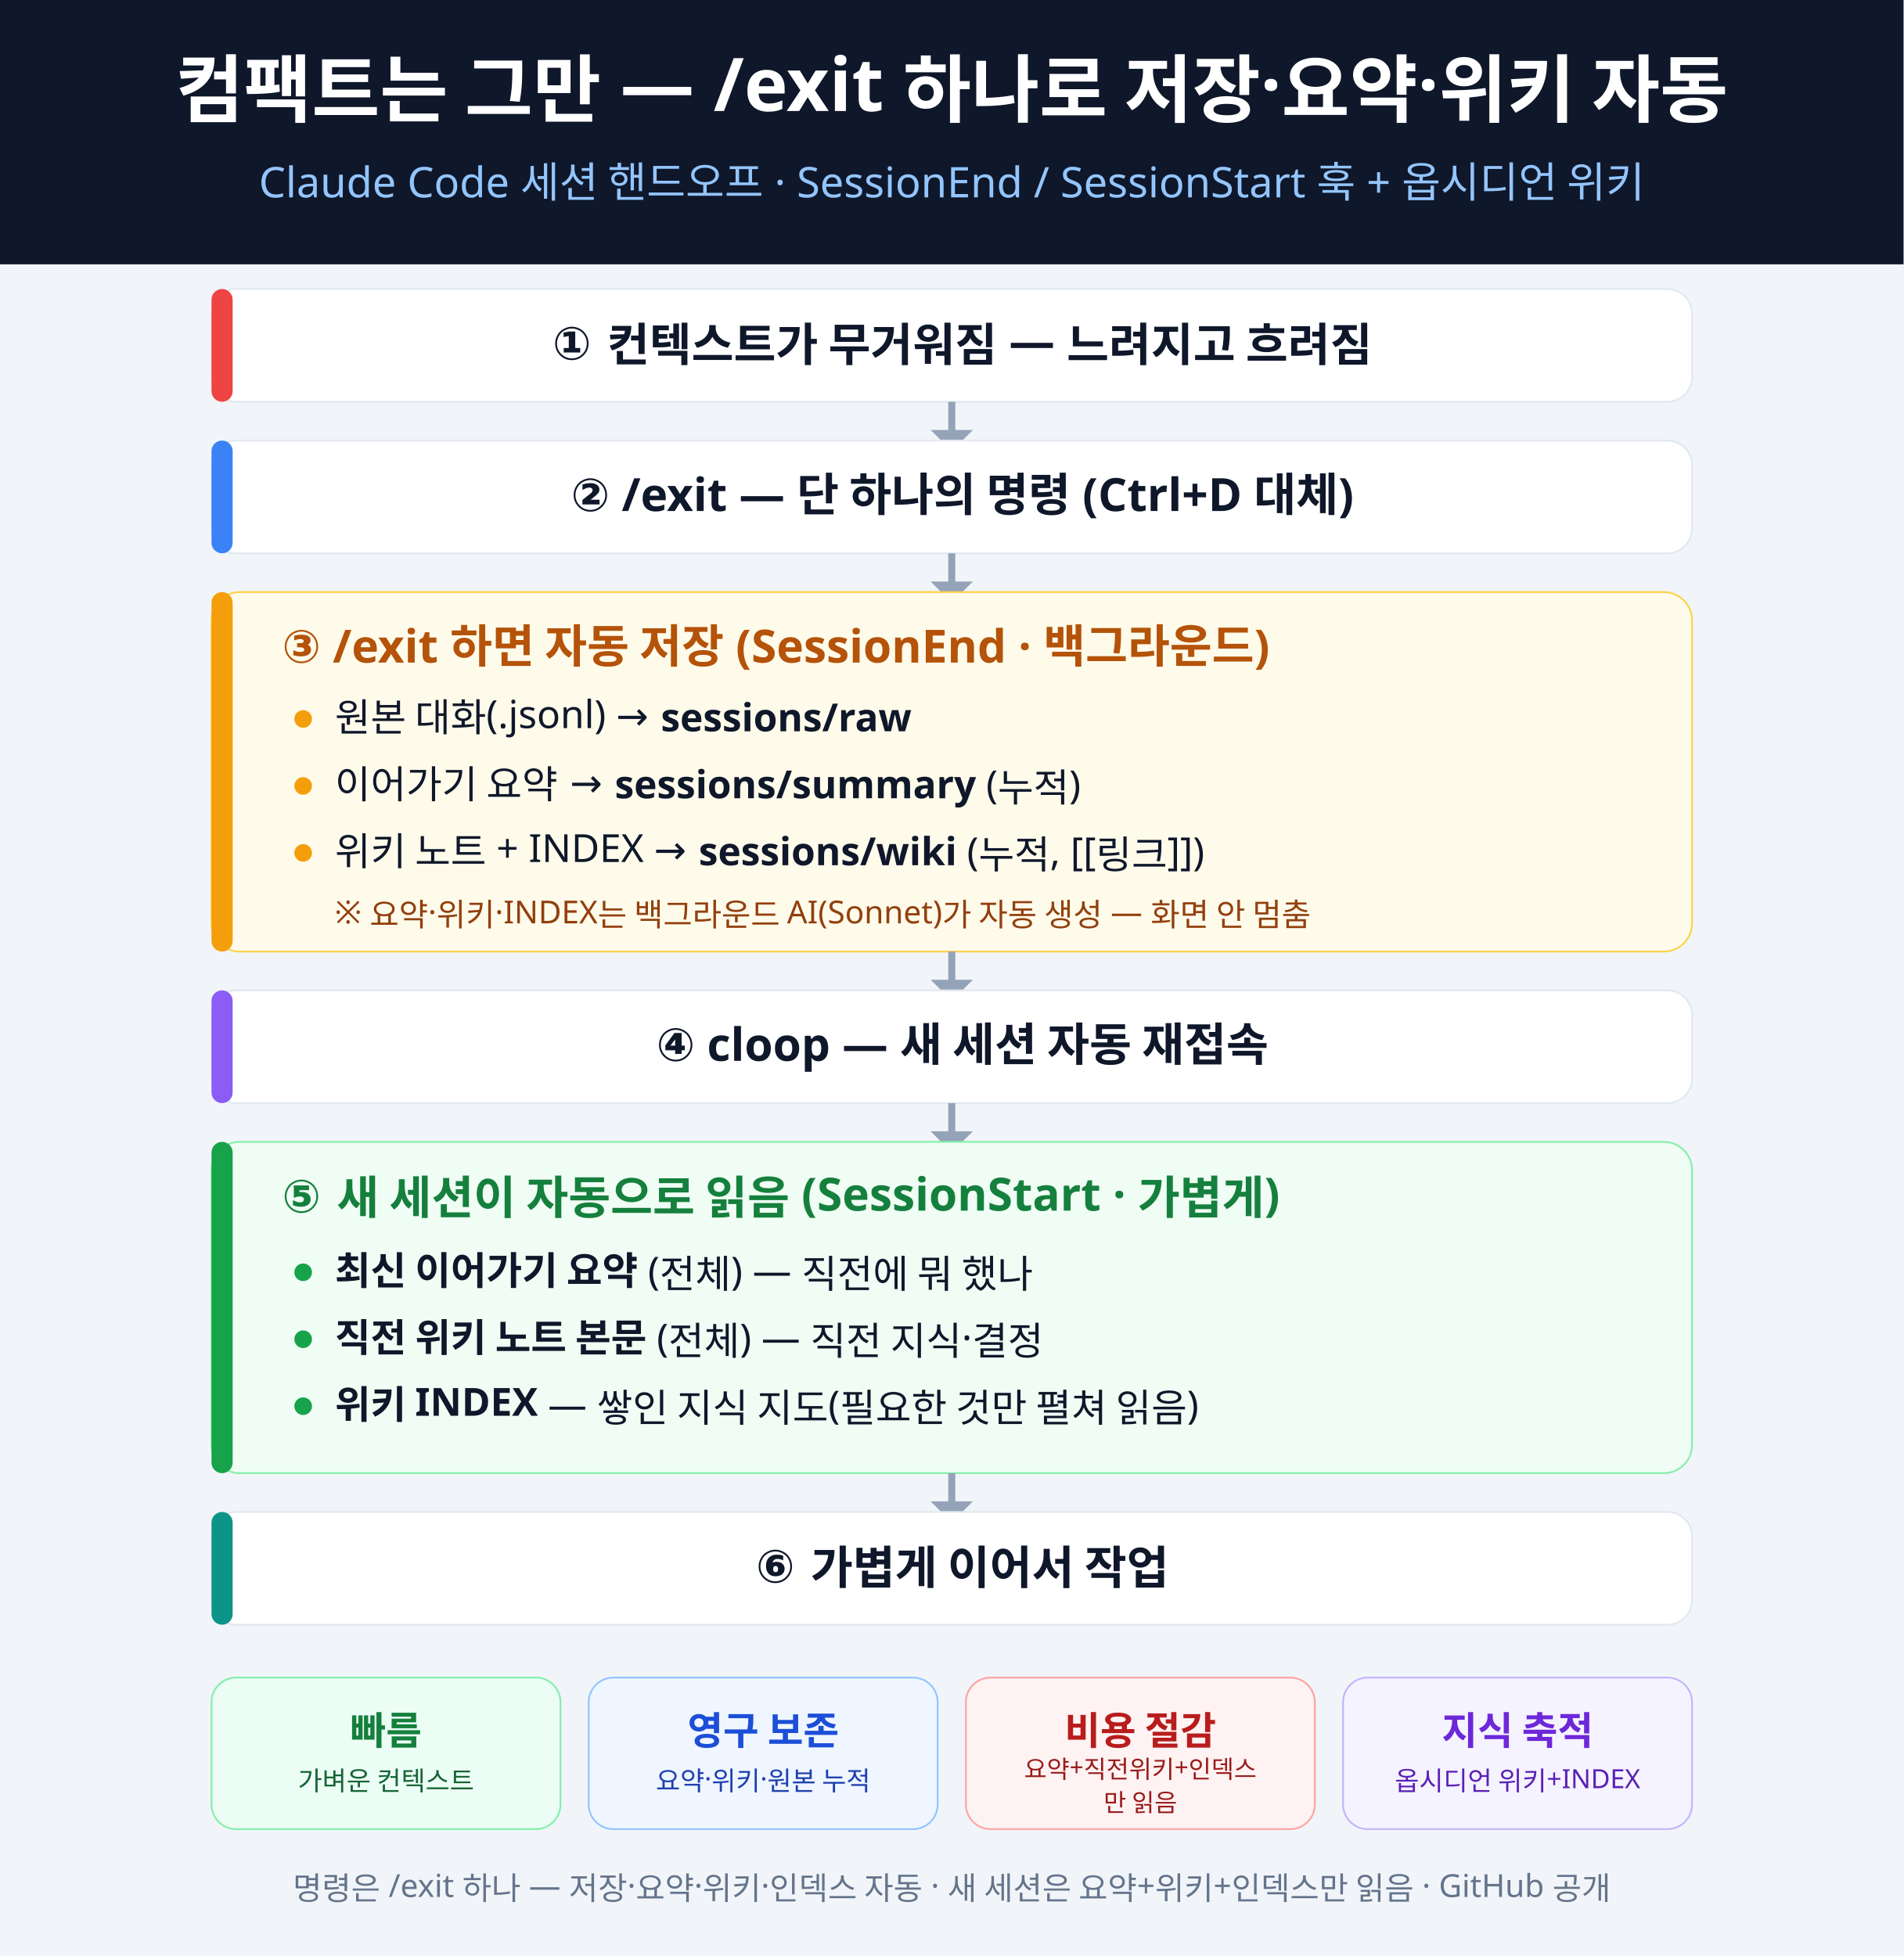
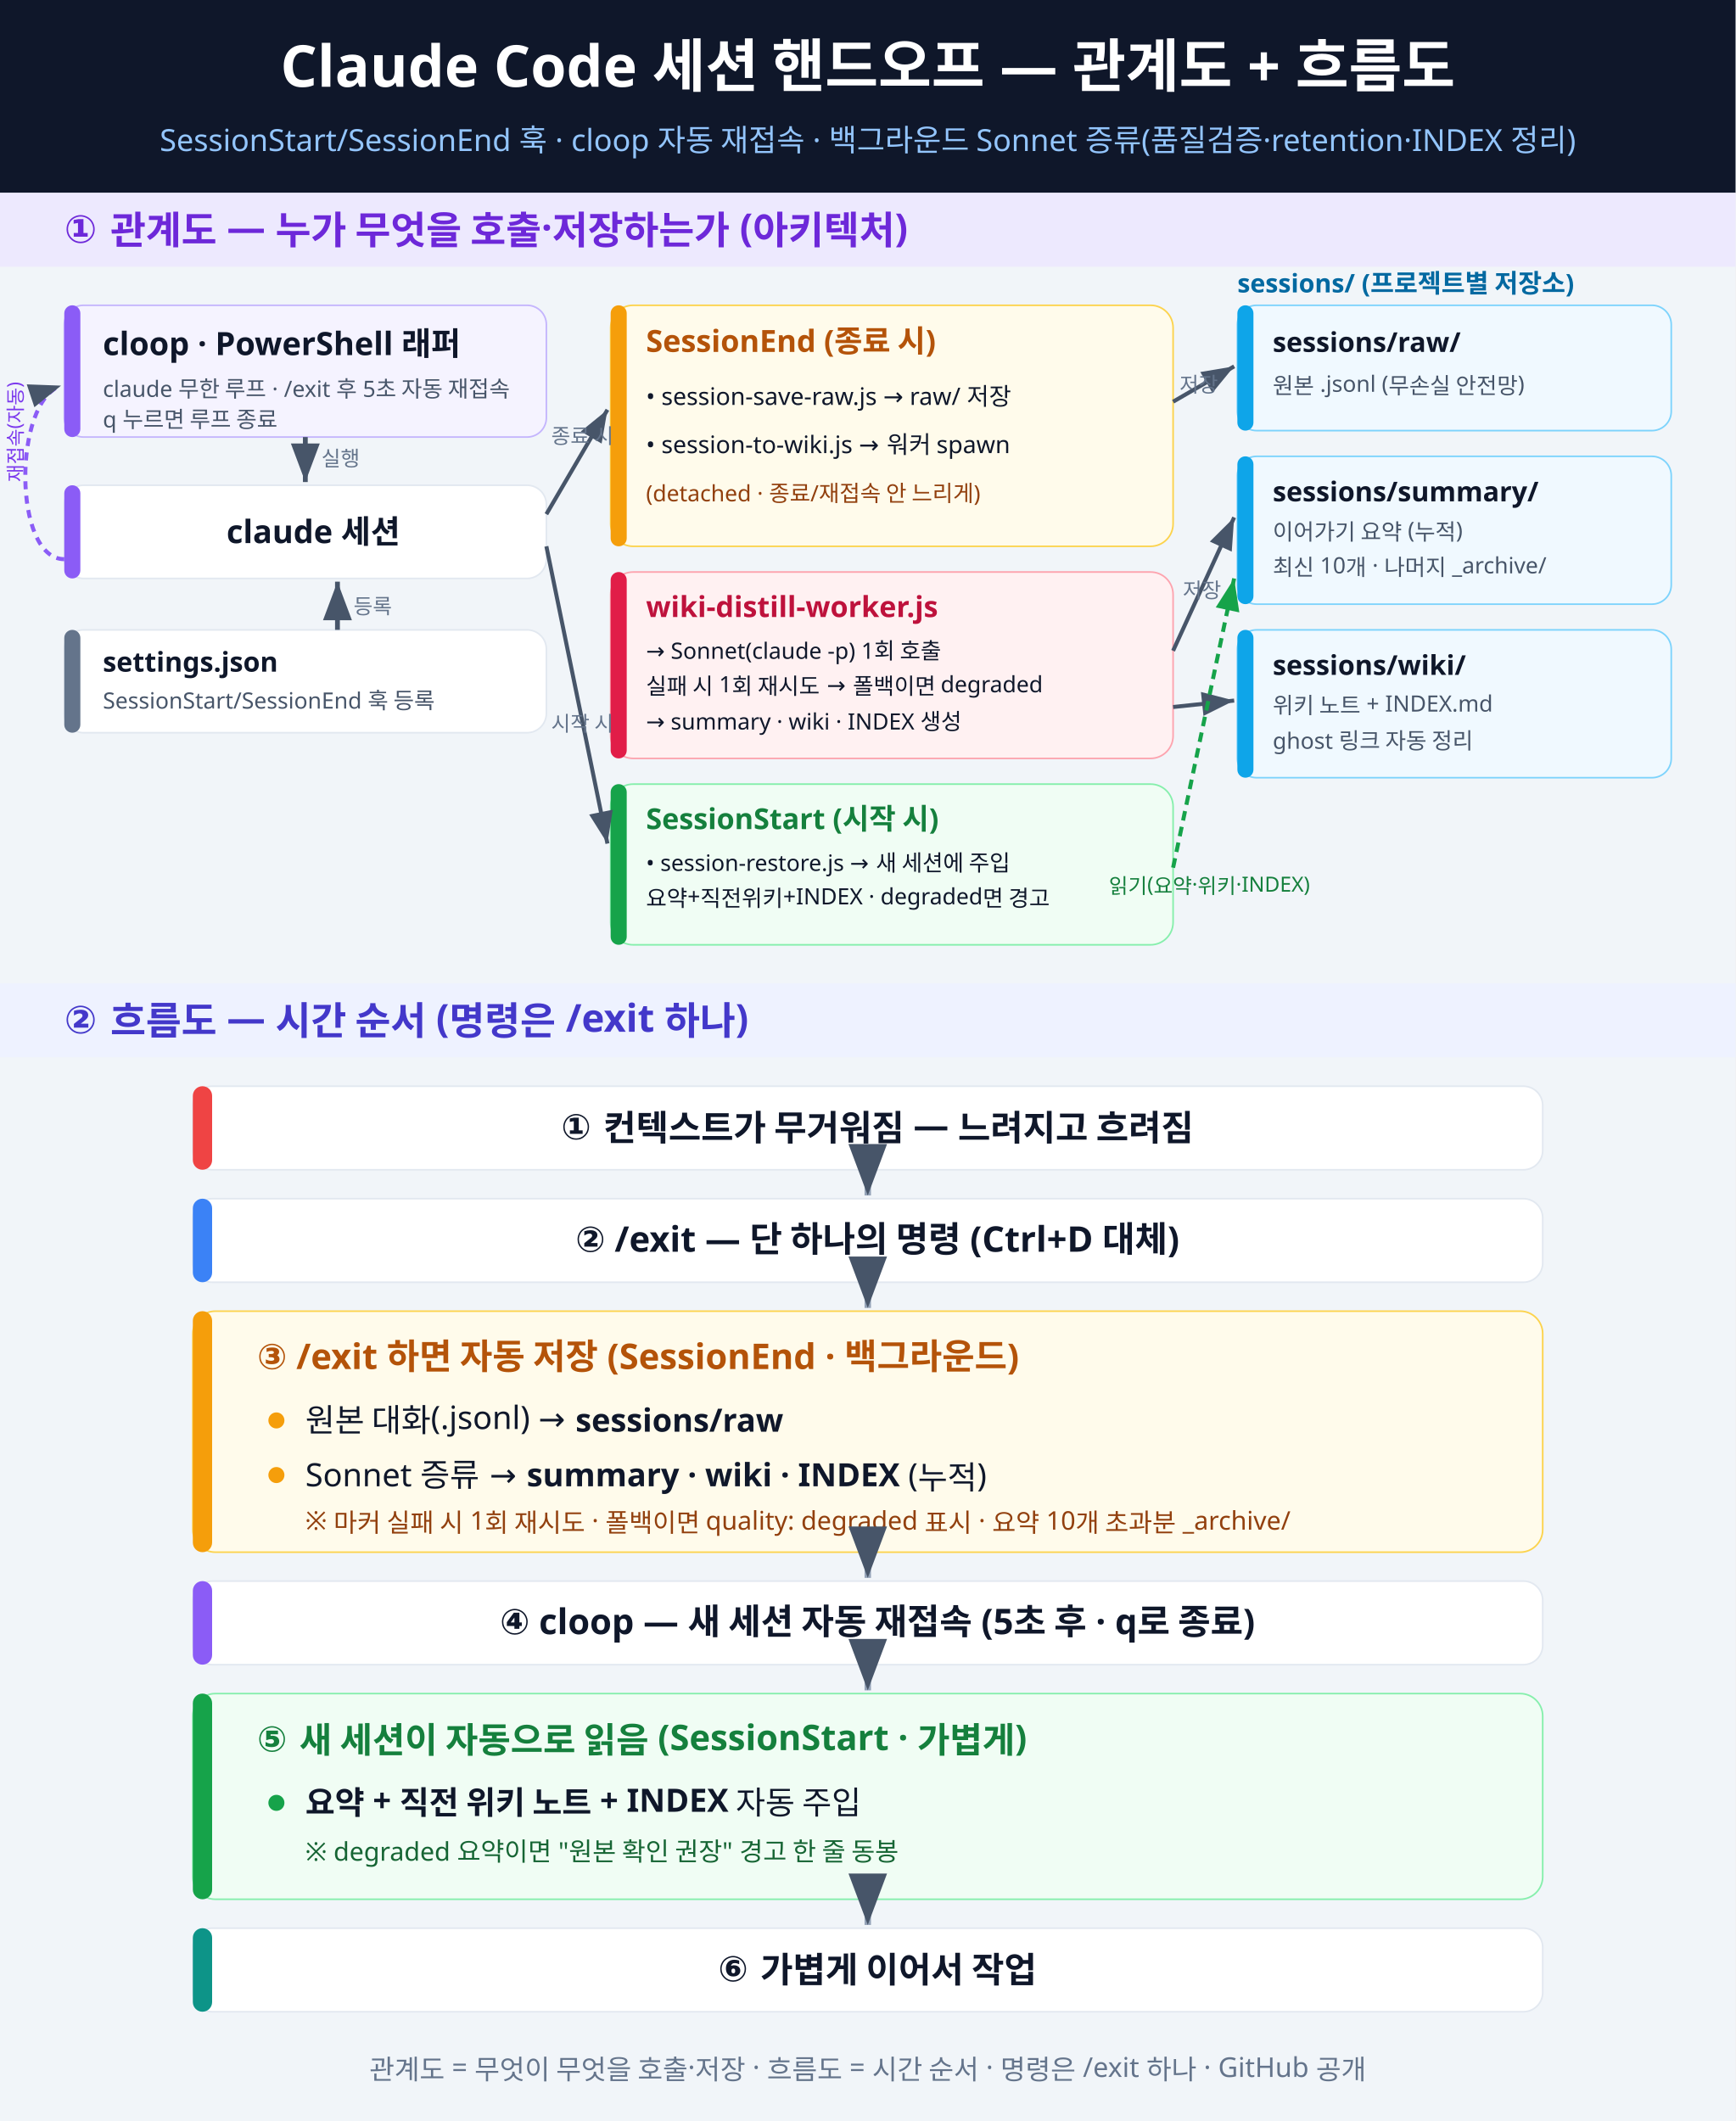
- <svg xmlns="http://www.w3.org/2000/svg" width="1080" height="1110" viewBox="0 0 1080 1110" font-family="'Malgun Gothic','Apple SD Gothic Neo',sans-serif">
-   <rect x="0" y="0" width="1080" height="1110" fill="#f1f5f9" />
-   <rect x="0" y="0" width="1080" height="150" fill="#0f172a" />
-   <text x="540" y="66" text-anchor="middle" fill="#ffffff" font-size="42" font-weight="bold">컴팩트는 그만 — /exit 하나로 저장·요약·위키 자동</text>
-   <text x="540" y="112" text-anchor="middle" fill="#93c5fd" font-size="24">Claude Code 세션 핸드오프 · SessionEnd / SessionStart 훅 + 옵시디언 위키</text>
-   <rect x="120" y="164" width="840" height="64" rx="14" fill="#ffffff" stroke="#e2e8f0" />
-   <rect x="120" y="164" width="12" height="64" rx="6" fill="#ef4444" />
-   <text x="546" y="204" text-anchor="middle" fill="#0f172a" font-size="26" font-weight="bold">① 컨텍스트가 무거워짐 — 느려지고 흐려짐</text>
-   <line x1="540" y1="228" x2="540" y2="246" stroke="#94a3b8" stroke-width="4" />
-   <polygon points="528,244 552,244 540,256" fill="#94a3b8" />
-   <rect x="120" y="250" width="840" height="64" rx="14" fill="#ffffff" stroke="#e2e8f0" />
-   <rect x="120" y="250" width="12" height="64" rx="6" fill="#3b82f6" />
-   <text x="546" y="290" text-anchor="middle" fill="#0f172a" font-size="26" font-weight="bold">② /exit — 단 하나의 명령 (Ctrl+D 대체)</text>
-   <line x1="540" y1="314" x2="540" y2="332" stroke="#94a3b8" stroke-width="4" />
-   <polygon points="528,330 552,330 540,342" fill="#94a3b8" />
-   <rect x="120" y="336" width="840" height="204" rx="16" fill="#fffbeb" stroke="#fcd34d" />
-   <rect x="120" y="336" width="12" height="204" rx="6" fill="#f59e0b" />
-   <text x="160" y="376" fill="#b45309" font-size="26" font-weight="bold">③ /exit 하면 자동 저장 (SessionEnd · 백그라운드)</text>
-   <circle cx="172" cy="408" r="5" fill="#f59e0b" />
-   <text x="190" y="415" fill="#0f172a" font-size="22">원본 대화(.jsonl) → <tspan font-weight="bold">sessions/raw</tspan>
+ <svg xmlns="http://www.w3.org/2000/svg" width="1080" height="1320" viewBox="0 0 1080 1320" font-family="'Malgun Gothic','Apple SD Gothic Neo',sans-serif">
+   <rect x="0" y="0" width="1080" height="1320" fill="#f1f5f9" />
+   <defs>
+     <marker id="ah" markerWidth="10" markerHeight="8" refX="8" refY="3" orient="auto">
+       <path d="M0,0 L8,3 L0,6 Z" fill="#475569" />
+     </marker>
+     <marker id="ahd" markerWidth="10" markerHeight="8" refX="8" refY="3" orient="auto">
+       <path d="M0,0 L8,3 L0,6 Z" fill="#16a34a" />
+     </marker>
+   </defs>
+   <rect x="0" y="0" width="1080" height="120" fill="#0f172a" />
+   <text x="540" y="54" text-anchor="middle" fill="#ffffff" font-size="36" font-weight="bold">Claude Code 세션 핸드오프 — 관계도 + 흐름도</text>
+   <text x="540" y="94" text-anchor="middle" fill="#93c5fd" font-size="19">SessionStart/SessionEnd 훅 · cloop 자동 재접속 · 백그라운드 Sonnet 증류(품질검증·retention·INDEX 정리)</text>
+   <rect x="0" y="120" width="1080" height="46" fill="#ede9fe" />
+   <text x="40" y="151" fill="#6d28d9" font-size="24" font-weight="bold">① 관계도 — 누가 무엇을 호출·저장하는가 (아키텍처)</text>
+   <rect x="40" y="190" width="300" height="82" rx="12" fill="#f5f3ff" stroke="#c4b5fd" />
+   <rect x="40" y="190" width="10" height="82" rx="5" fill="#8b5cf6" />
+   <text x="64" y="221" fill="#0f172a" font-size="20" font-weight="bold">cloop · PowerShell 래퍼</text>
+   <text x="64" y="247" fill="#475569" font-size="14">claude 무한 루프 · /exit 후 5초 자동 재접속</text>
+   <text x="64" y="266" fill="#475569" font-size="14">q 누르면 루프 종료</text>
+   <line x1="190" y1="272" x2="190" y2="300" stroke="#475569" stroke-width="3" marker-end="url(#ah)" />
+   <text x="200" y="290" fill="#64748b" font-size="13">실행</text>
+   <rect x="40" y="302" width="300" height="58" rx="12" fill="#ffffff" stroke="#e2e8f0" />
+   <rect x="40" y="302" width="10" height="58" rx="5" fill="#8b5cf6" />
+   <text x="195" y="338" text-anchor="middle" fill="#0f172a" font-size="20" font-weight="bold">claude 세션</text>
+   <path d="M40,348 C8,348 8,250 38,240" fill="none" stroke="#8b5cf6" stroke-width="2.5" stroke-dasharray="5,4" marker-end="url(#ah)" />
+   <text x="14" y="300" fill="#7c3aed" font-size="12" transform="rotate(-90 14 300)">재접속(자동)</text>
+   <rect x="40" y="392" width="300" height="64" rx="12" fill="#ffffff" stroke="#e2e8f0" />
+   <rect x="40" y="392" width="10" height="64" rx="5" fill="#64748b" />
+   <text x="64" y="418" fill="#0f172a" font-size="17" font-weight="bold">settings.json</text>
+   <text x="64" y="441" fill="#475569" font-size="14">SessionStart/SessionEnd 훅 등록</text>
+   <line x1="210" y1="392" x2="210" y2="362" stroke="#475569" stroke-width="3" marker-end="url(#ah)" />
+   <text x="220" y="382" fill="#64748b" font-size="13">등록</text>
+   <rect x="380" y="190" width="350" height="150" rx="14" fill="#fffbeb" stroke="#fcd34d" />
+   <rect x="380" y="190" width="10" height="150" rx="5" fill="#f59e0b" />
+   <text x="402" y="219" fill="#b45309" font-size="19" font-weight="bold">SessionEnd (종료 시)</text>
+   <text x="402" y="252" fill="#0f172a" font-size="15">• session-save-raw.js → raw/ 저장</text>
+   <text x="402" y="282" fill="#0f172a" font-size="15">• session-to-wiki.js → 워커 spawn</text>
+   <text x="402" y="312" fill="#92400e" font-size="14">  (detached · 종료/재접속 안 느리게)</text>
+   <rect x="380" y="356" width="350" height="116" rx="14" fill="#fff1f2" stroke="#fda4af" />
+   <rect x="380" y="356" width="10" height="116" rx="5" fill="#e11d48" />
+   <text x="402" y="384" fill="#be123c" font-size="18" font-weight="bold">wiki-distill-worker.js</text>
+   <text x="402" y="410" fill="#0f172a" font-size="14">→ Sonnet(claude -p) 1회 호출</text>
+   <text x="402" y="432" fill="#0f172a" font-size="14">실패 시 1회 재시도 → 폴백이면 degraded</text>
+   <text x="402" y="454" fill="#0f172a" font-size="14">→ summary · wiki · INDEX 생성</text>
+   <rect x="380" y="488" width="350" height="100" rx="14" fill="#f0fdf4" stroke="#86efac" />
+   <rect x="380" y="488" width="10" height="100" rx="5" fill="#16a34a" />
+   <text x="402" y="516" fill="#15803d" font-size="18" font-weight="bold">SessionStart (시작 시)</text>
+   <text x="402" y="542" fill="#0f172a" font-size="14">• session-restore.js → 새 세션에 주입</text>
+   <text x="402" y="564" fill="#0f172a" font-size="14">요약+직전위키+INDEX · degraded면 경고</text>
+   <line x1="340" y1="320" x2="378" y2="255" stroke="#475569" stroke-width="2.5" marker-end="url(#ah)" />
+   <text x="343" y="276" fill="#64748b" font-size="13">종료 시</text>
+   <line x1="340" y1="340" x2="378" y2="525" stroke="#475569" stroke-width="2.5" marker-end="url(#ah)" />
+   <text x="343" y="455" fill="#64748b" font-size="13">시작 시</text>
+   <text x="770" y="182" fill="#0369a1" font-size="16" font-weight="bold">sessions/ (프로젝트별 저장소)</text>
+   <rect x="770" y="190" width="270" height="78" rx="12" fill="#f0f9ff" stroke="#7dd3fc" />
+   <rect x="770" y="190" width="10" height="78" rx="5" fill="#0ea5e9" />
+   <text x="792" y="219" fill="#0f172a" font-size="17" font-weight="bold">sessions/raw/</text>
+   <text x="792" y="245" fill="#475569" font-size="14">원본 .jsonl (무손실 안전망)</text>
+   <rect x="770" y="284" width="270" height="92" rx="12" fill="#f0f9ff" stroke="#7dd3fc" />
+   <rect x="770" y="284" width="10" height="92" rx="5" fill="#0ea5e9" />
+   <text x="792" y="312" fill="#0f172a" font-size="17" font-weight="bold">sessions/summary/</text>
+   <text x="792" y="336" fill="#475569" font-size="14">이어가기 요약 (누적)</text>
+   <text x="792" y="358" fill="#475569" font-size="14">최신 10개 · 나머지 _archive/</text>
+   <rect x="770" y="392" width="270" height="92" rx="12" fill="#f0f9ff" stroke="#7dd3fc" />
+   <rect x="770" y="392" width="10" height="92" rx="5" fill="#0ea5e9" />
+   <text x="792" y="420" fill="#0f172a" font-size="17" font-weight="bold">sessions/wiki/</text>
+   <text x="792" y="444" fill="#475569" font-size="14">위키 노트 + INDEX.md</text>
+   <text x="792" y="466" fill="#475569" font-size="14">ghost 링크 자동 정리</text>
+   <line x1="730" y1="250" x2="768" y2="228" stroke="#475569" stroke-width="2.5" marker-end="url(#ah)" />
+   <text x="734" y="244" fill="#64748b" font-size="13">저장</text>
+   <line x1="730" y1="405" x2="768" y2="322" stroke="#475569" stroke-width="2.5" marker-end="url(#ah)" />
+   <text x="736" y="372" fill="#64748b" font-size="13">저장</text>
+   <line x1="730" y1="440" x2="768" y2="436" stroke="#475569" stroke-width="2.5" marker-end="url(#ah)" />
+   <line x1="730" y1="540" x2="768" y2="360" stroke="#16a34a" stroke-width="2.5" stroke-dasharray="6,4" marker-end="url(#ahd)" />
+   <text x="690" y="556" fill="#15803d" font-size="13">읽기(요약·위키·INDEX)</text>
+   <rect x="0" y="612" width="1080" height="46" fill="#eef2ff" />
+   <text x="40" y="643" fill="#4338ca" font-size="24" font-weight="bold">② 흐름도 — 시간 순서 (명령은 /exit 하나)</text>
+   <rect x="120" y="676" width="840" height="52" rx="12" fill="#ffffff" stroke="#e2e8f0" />
+   <rect x="120" y="676" width="12" height="52" rx="6" fill="#ef4444" />
+   <text x="546" y="709" text-anchor="middle" fill="#0f172a" font-size="22" font-weight="bold">① 컨텍스트가 무거워짐 — 느려지고 흐려짐</text>
+   <line x1="540" y1="728" x2="540" y2="744" stroke="#94a3b8" stroke-width="4" marker-end="url(#ah)" />
+   <rect x="120" y="746" width="840" height="52" rx="12" fill="#ffffff" stroke="#e2e8f0" />
+   <rect x="120" y="746" width="12" height="52" rx="6" fill="#3b82f6" />
+   <text x="546" y="779" text-anchor="middle" fill="#0f172a" font-size="22" font-weight="bold">② /exit — 단 하나의 명령 (Ctrl+D 대체)</text>
+   <line x1="540" y1="798" x2="540" y2="814" stroke="#94a3b8" stroke-width="4" marker-end="url(#ah)" />
+   <rect x="120" y="816" width="840" height="150" rx="14" fill="#fffbeb" stroke="#fcd34d" />
+   <rect x="120" y="816" width="12" height="150" rx="6" fill="#f59e0b" />
+   <text x="160" y="852" fill="#b45309" font-size="22" font-weight="bold">③ /exit 하면 자동 저장 (SessionEnd · 백그라운드)</text>
+   <circle cx="172" cy="884" r="5" fill="#f59e0b" />
+   <text x="190" y="891" fill="#0f172a" font-size="20">원본 대화(.jsonl) → <tspan font-weight="bold">sessions/raw</tspan>
  </text>
-   <circle cx="172" cy="446" r="5" fill="#f59e0b" />
-   <text x="190" y="453" fill="#0f172a" font-size="22">이어가기 요약 → <tspan font-weight="bold">sessions/summary</tspan> (누적)</text>
-   <circle cx="172" cy="484" r="5" fill="#f59e0b" />
-   <text x="190" y="491" fill="#0f172a" font-size="22">위키 노트 + INDEX → <tspan font-weight="bold">sessions/wiki</tspan> (누적, [[링크]])</text>
-   <text x="190" y="524" fill="#92400e" font-size="18">※ 요약·위키·INDEX는 백그라운드 AI(Sonnet)가 자동 생성 — 화면 안 멈춤</text>
-   <line x1="540" y1="540" x2="540" y2="558" stroke="#94a3b8" stroke-width="4" />
-   <polygon points="528,556 552,556 540,568" fill="#94a3b8" />
-   <rect x="120" y="562" width="840" height="64" rx="14" fill="#ffffff" stroke="#e2e8f0" />
-   <rect x="120" y="562" width="12" height="64" rx="6" fill="#8b5cf6" />
-   <text x="546" y="602" text-anchor="middle" fill="#0f172a" font-size="26" font-weight="bold">④ cloop — 새 세션 자동 재접속</text>
-   <line x1="540" y1="626" x2="540" y2="644" stroke="#94a3b8" stroke-width="4" />
-   <polygon points="528,642 552,642 540,654" fill="#94a3b8" />
-   <rect x="120" y="648" width="840" height="188" rx="16" fill="#f0fdf4" stroke="#86efac" />
-   <rect x="120" y="648" width="12" height="188" rx="6" fill="#16a34a" />
-   <text x="160" y="688" fill="#15803d" font-size="26" font-weight="bold">⑤ 새 세션이 자동으로 읽음 (SessionStart · 가볍게)</text>
-   <circle cx="172" cy="722" r="5" fill="#16a34a" />
-   <text x="190" y="729" fill="#0f172a" font-size="22">
-     <tspan font-weight="bold">최신 이어가기 요약</tspan> (전체) — 직전에 뭐 했나</text>
-   <circle cx="172" cy="760" r="5" fill="#16a34a" />
-   <text x="190" y="767" fill="#0f172a" font-size="22">
-     <tspan font-weight="bold">직전 위키 노트 본문</tspan> (전체) — 직전 지식·결정</text>
-   <circle cx="172" cy="798" r="5" fill="#16a34a" />
-   <text x="190" y="805" fill="#0f172a" font-size="22">
-     <tspan font-weight="bold">위키 INDEX</tspan> — 쌓인 지식 지도(필요한 것만 펼쳐 읽음)</text>
-   <line x1="540" y1="836" x2="540" y2="854" stroke="#94a3b8" stroke-width="4" />
-   <polygon points="528,852 552,852 540,864" fill="#94a3b8" />
-   <rect x="120" y="858" width="840" height="64" rx="14" fill="#ffffff" stroke="#e2e8f0" />
-   <rect x="120" y="858" width="12" height="64" rx="6" fill="#0d9488" />
-   <text x="546" y="898" text-anchor="middle" fill="#0f172a" font-size="26" font-weight="bold">⑥ 가볍게 이어서 작업</text>
-   <rect x="120" y="952" width="198" height="86" rx="14" fill="#ecfdf5" stroke="#86efac" />
-   <text x="219" y="990" text-anchor="middle" fill="#15803d" font-size="22" font-weight="bold">빠름</text>
-   <text x="219" y="1016" text-anchor="middle" fill="#166534" font-size="15">가벼운 컨텍스트</text>
-   <rect x="334" y="952" width="198" height="86" rx="14" fill="#eff6ff" stroke="#93c5fd" />
-   <text x="433" y="990" text-anchor="middle" fill="#1d4ed8" font-size="22" font-weight="bold">영구 보존</text>
-   <text x="433" y="1016" text-anchor="middle" fill="#1e40af" font-size="15">요약·위키·원본 누적</text>
-   <rect x="548" y="952" width="198" height="86" rx="14" fill="#fef2f2" stroke="#fca5a5" />
-   <text x="647" y="990" text-anchor="middle" fill="#b91c1c" font-size="22" font-weight="bold">비용 절감</text>
-   <text x="647" y="1009" text-anchor="middle" fill="#991b1b" font-size="14">요약+직전위키+인덱스</text>
-   <text x="647" y="1028" text-anchor="middle" fill="#991b1b" font-size="14">만 읽음</text>
-   <rect x="762" y="952" width="198" height="86" rx="14" fill="#f5f3ff" stroke="#c4b5fd" />
-   <text x="861" y="990" text-anchor="middle" fill="#6d28d9" font-size="22" font-weight="bold">지식 축적</text>
-   <text x="861" y="1016" text-anchor="middle" fill="#5b21b6" font-size="15">옵시디언 위키+INDEX</text>
-   <text x="540" y="1078" text-anchor="middle" fill="#64748b" font-size="18">명령은 /exit 하나 — 저장·요약·위키·인덱스 자동 · 새 세션은 요약+위키+인덱스만 읽음 · GitHub 공개</text>
+   <circle cx="172" cy="918" r="5" fill="#f59e0b" />
+   <text x="190" y="925" fill="#0f172a" font-size="20">Sonnet 증류 → <tspan font-weight="bold">summary · wiki · INDEX</tspan> (누적)</text>
+   <text x="190" y="952" fill="#92400e" font-size="16">※ 마커 실패 시 1회 재시도 · 폴백이면 quality: degraded 표시 · 요약 10개 초과분 _archive/</text>
+   <line x1="540" y1="966" x2="540" y2="982" stroke="#94a3b8" stroke-width="4" marker-end="url(#ah)" />
+   <rect x="120" y="984" width="840" height="52" rx="12" fill="#ffffff" stroke="#e2e8f0" />
+   <rect x="120" y="984" width="12" height="52" rx="6" fill="#8b5cf6" />
+   <text x="546" y="1017" text-anchor="middle" fill="#0f172a" font-size="22" font-weight="bold">④ cloop — 새 세션 자동 재접속 (5초 후 · q로 종료)</text>
+   <line x1="540" y1="1036" x2="540" y2="1052" stroke="#94a3b8" stroke-width="4" marker-end="url(#ah)" />
+   <rect x="120" y="1054" width="840" height="128" rx="14" fill="#f0fdf4" stroke="#86efac" />
+   <rect x="120" y="1054" width="12" height="128" rx="6" fill="#16a34a" />
+   <text x="160" y="1090" fill="#15803d" font-size="22" font-weight="bold">⑤ 새 세션이 자동으로 읽음 (SessionStart · 가볍게)</text>
+   <circle cx="172" cy="1122" r="5" fill="#16a34a" />
+   <text x="190" y="1129" fill="#0f172a" font-size="20">
+     <tspan font-weight="bold">요약 + 직전 위키 노트 + INDEX</tspan> 자동 주입</text>
+   <text x="190" y="1158" fill="#166534" font-size="16">※ degraded 요약이면 "원본 확인 권장" 경고 한 줄 동봉</text>
+   <line x1="540" y1="1182" x2="540" y2="1198" stroke="#94a3b8" stroke-width="4" marker-end="url(#ah)" />
+   <rect x="120" y="1200" width="840" height="52" rx="12" fill="#ffffff" stroke="#e2e8f0" />
+   <rect x="120" y="1200" width="12" height="52" rx="6" fill="#0d9488" />
+   <text x="546" y="1233" text-anchor="middle" fill="#0f172a" font-size="22" font-weight="bold">⑥ 가볍게 이어서 작업</text>
+   <text x="540" y="1294" text-anchor="middle" fill="#64748b" font-size="17">관계도 = 무엇이 무엇을 호출·저장 · 흐름도 = 시간 순서 · 명령은 /exit 하나 · GitHub 공개</text>
</svg>
